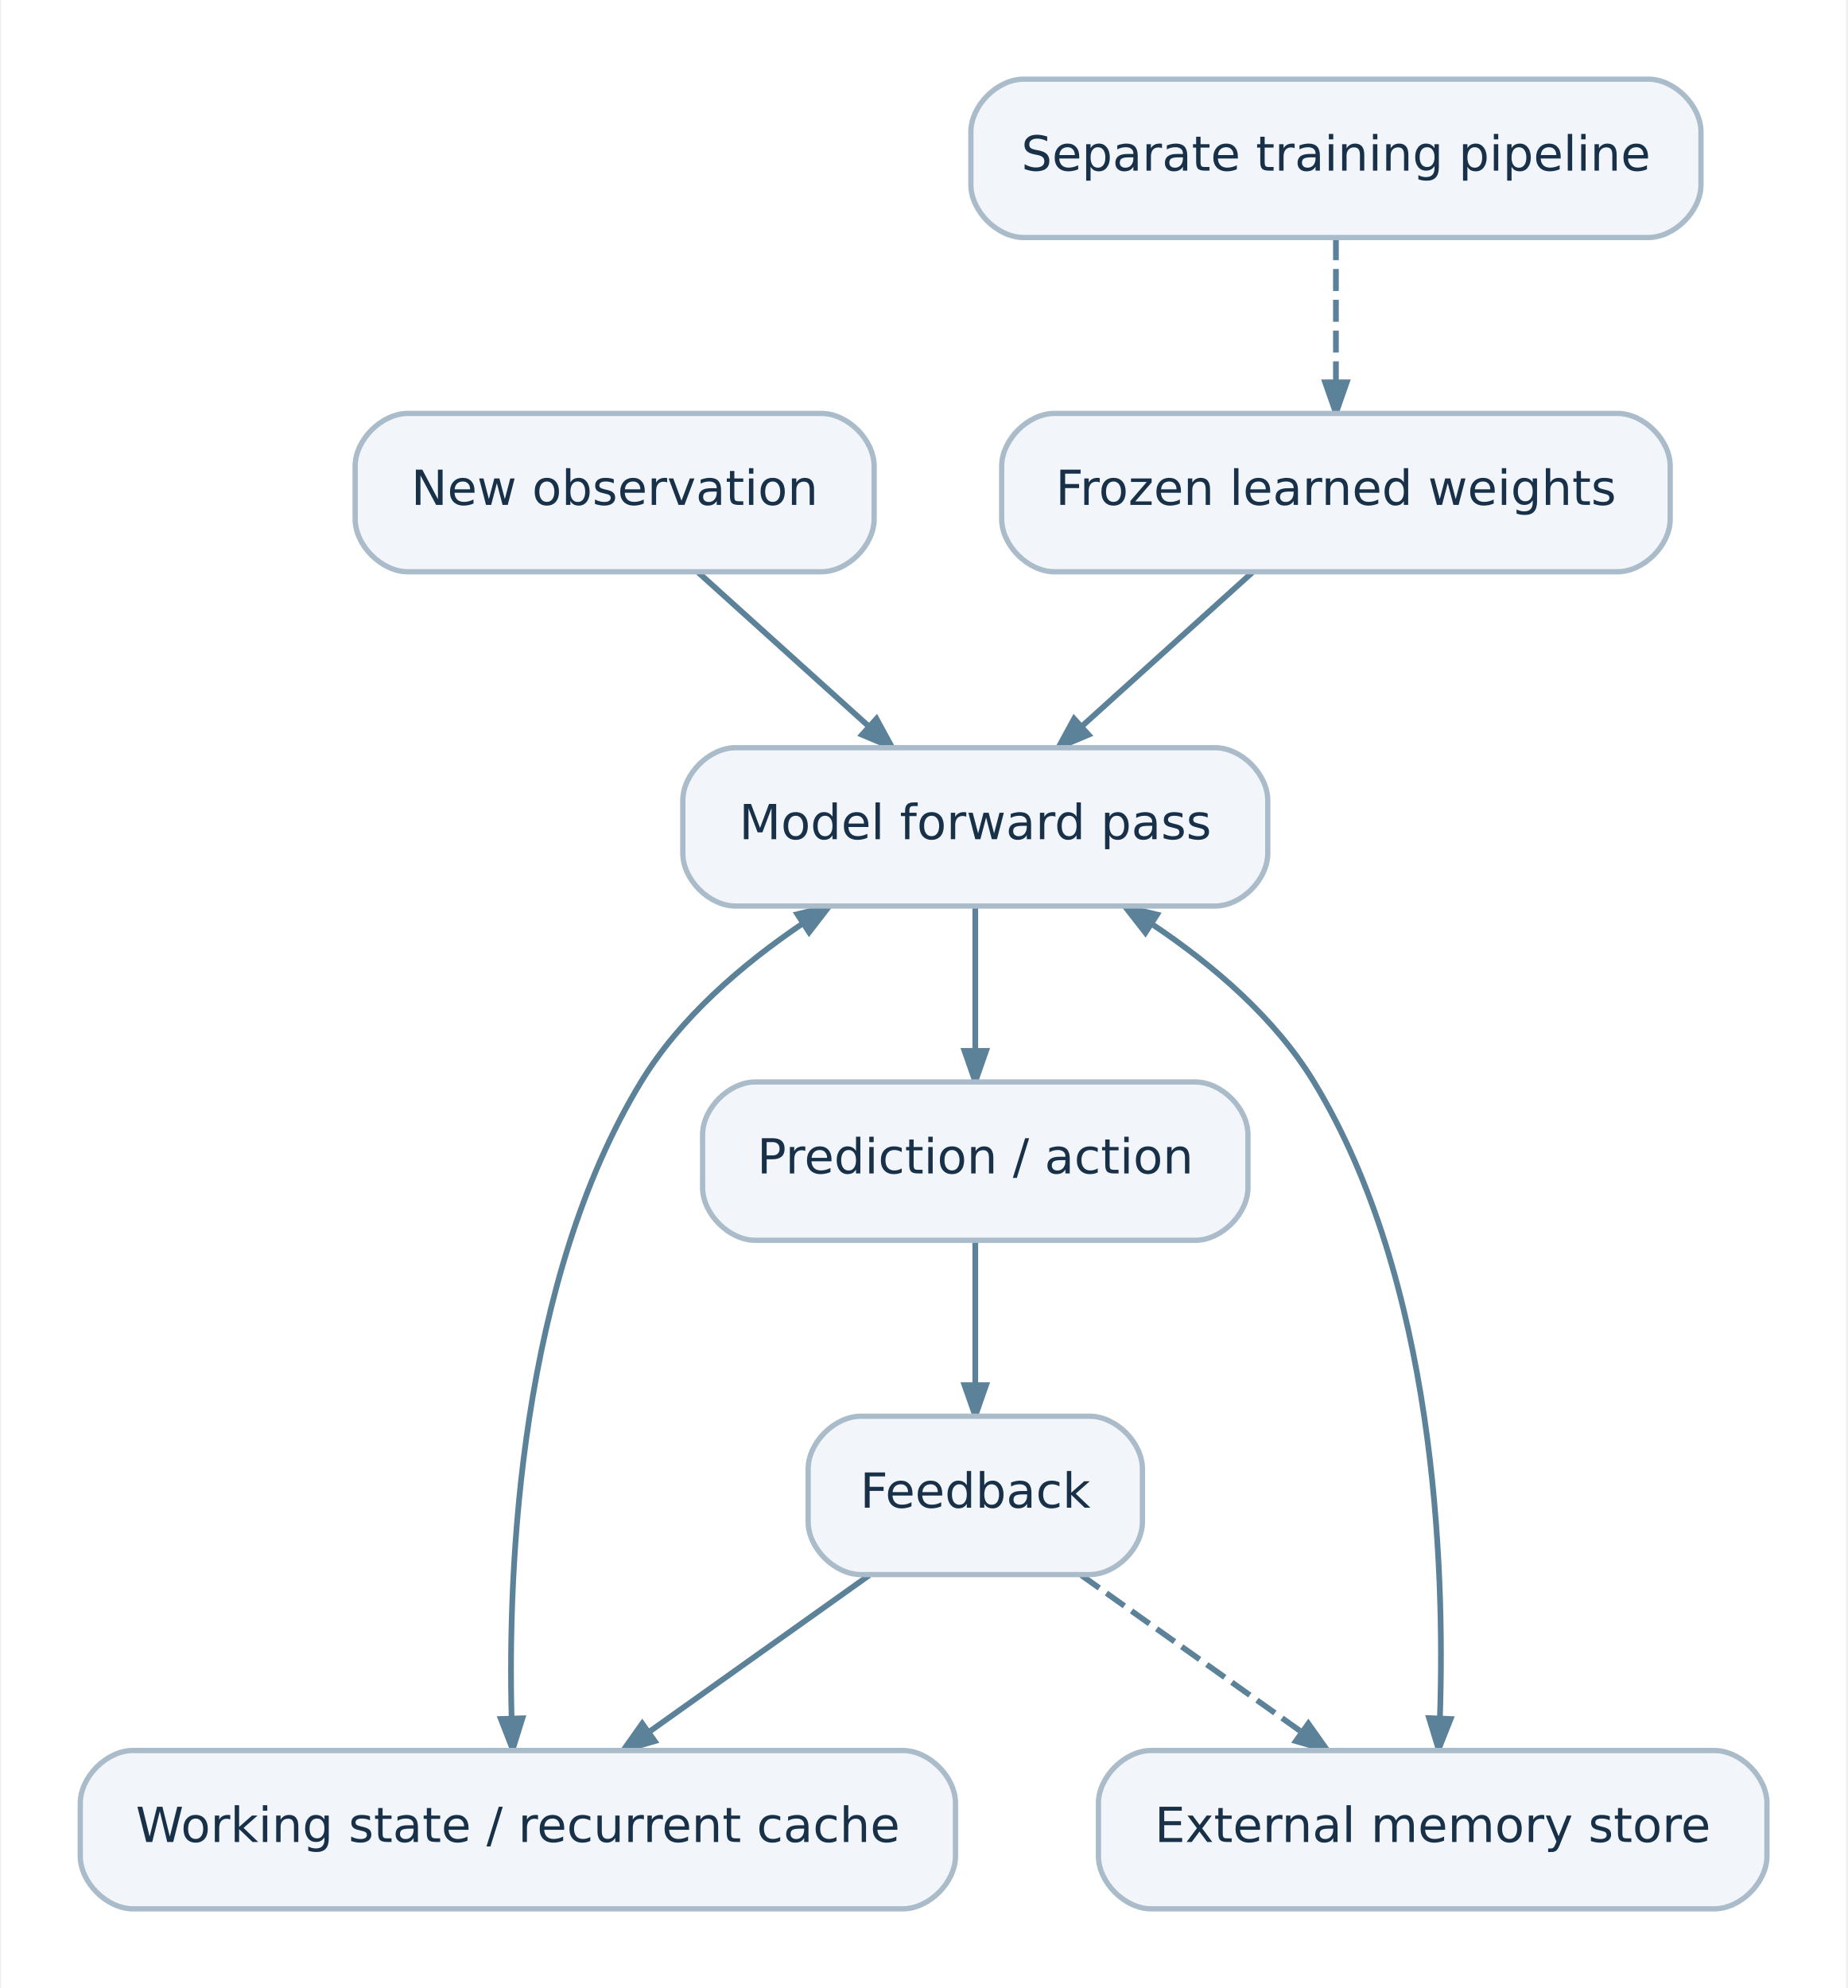
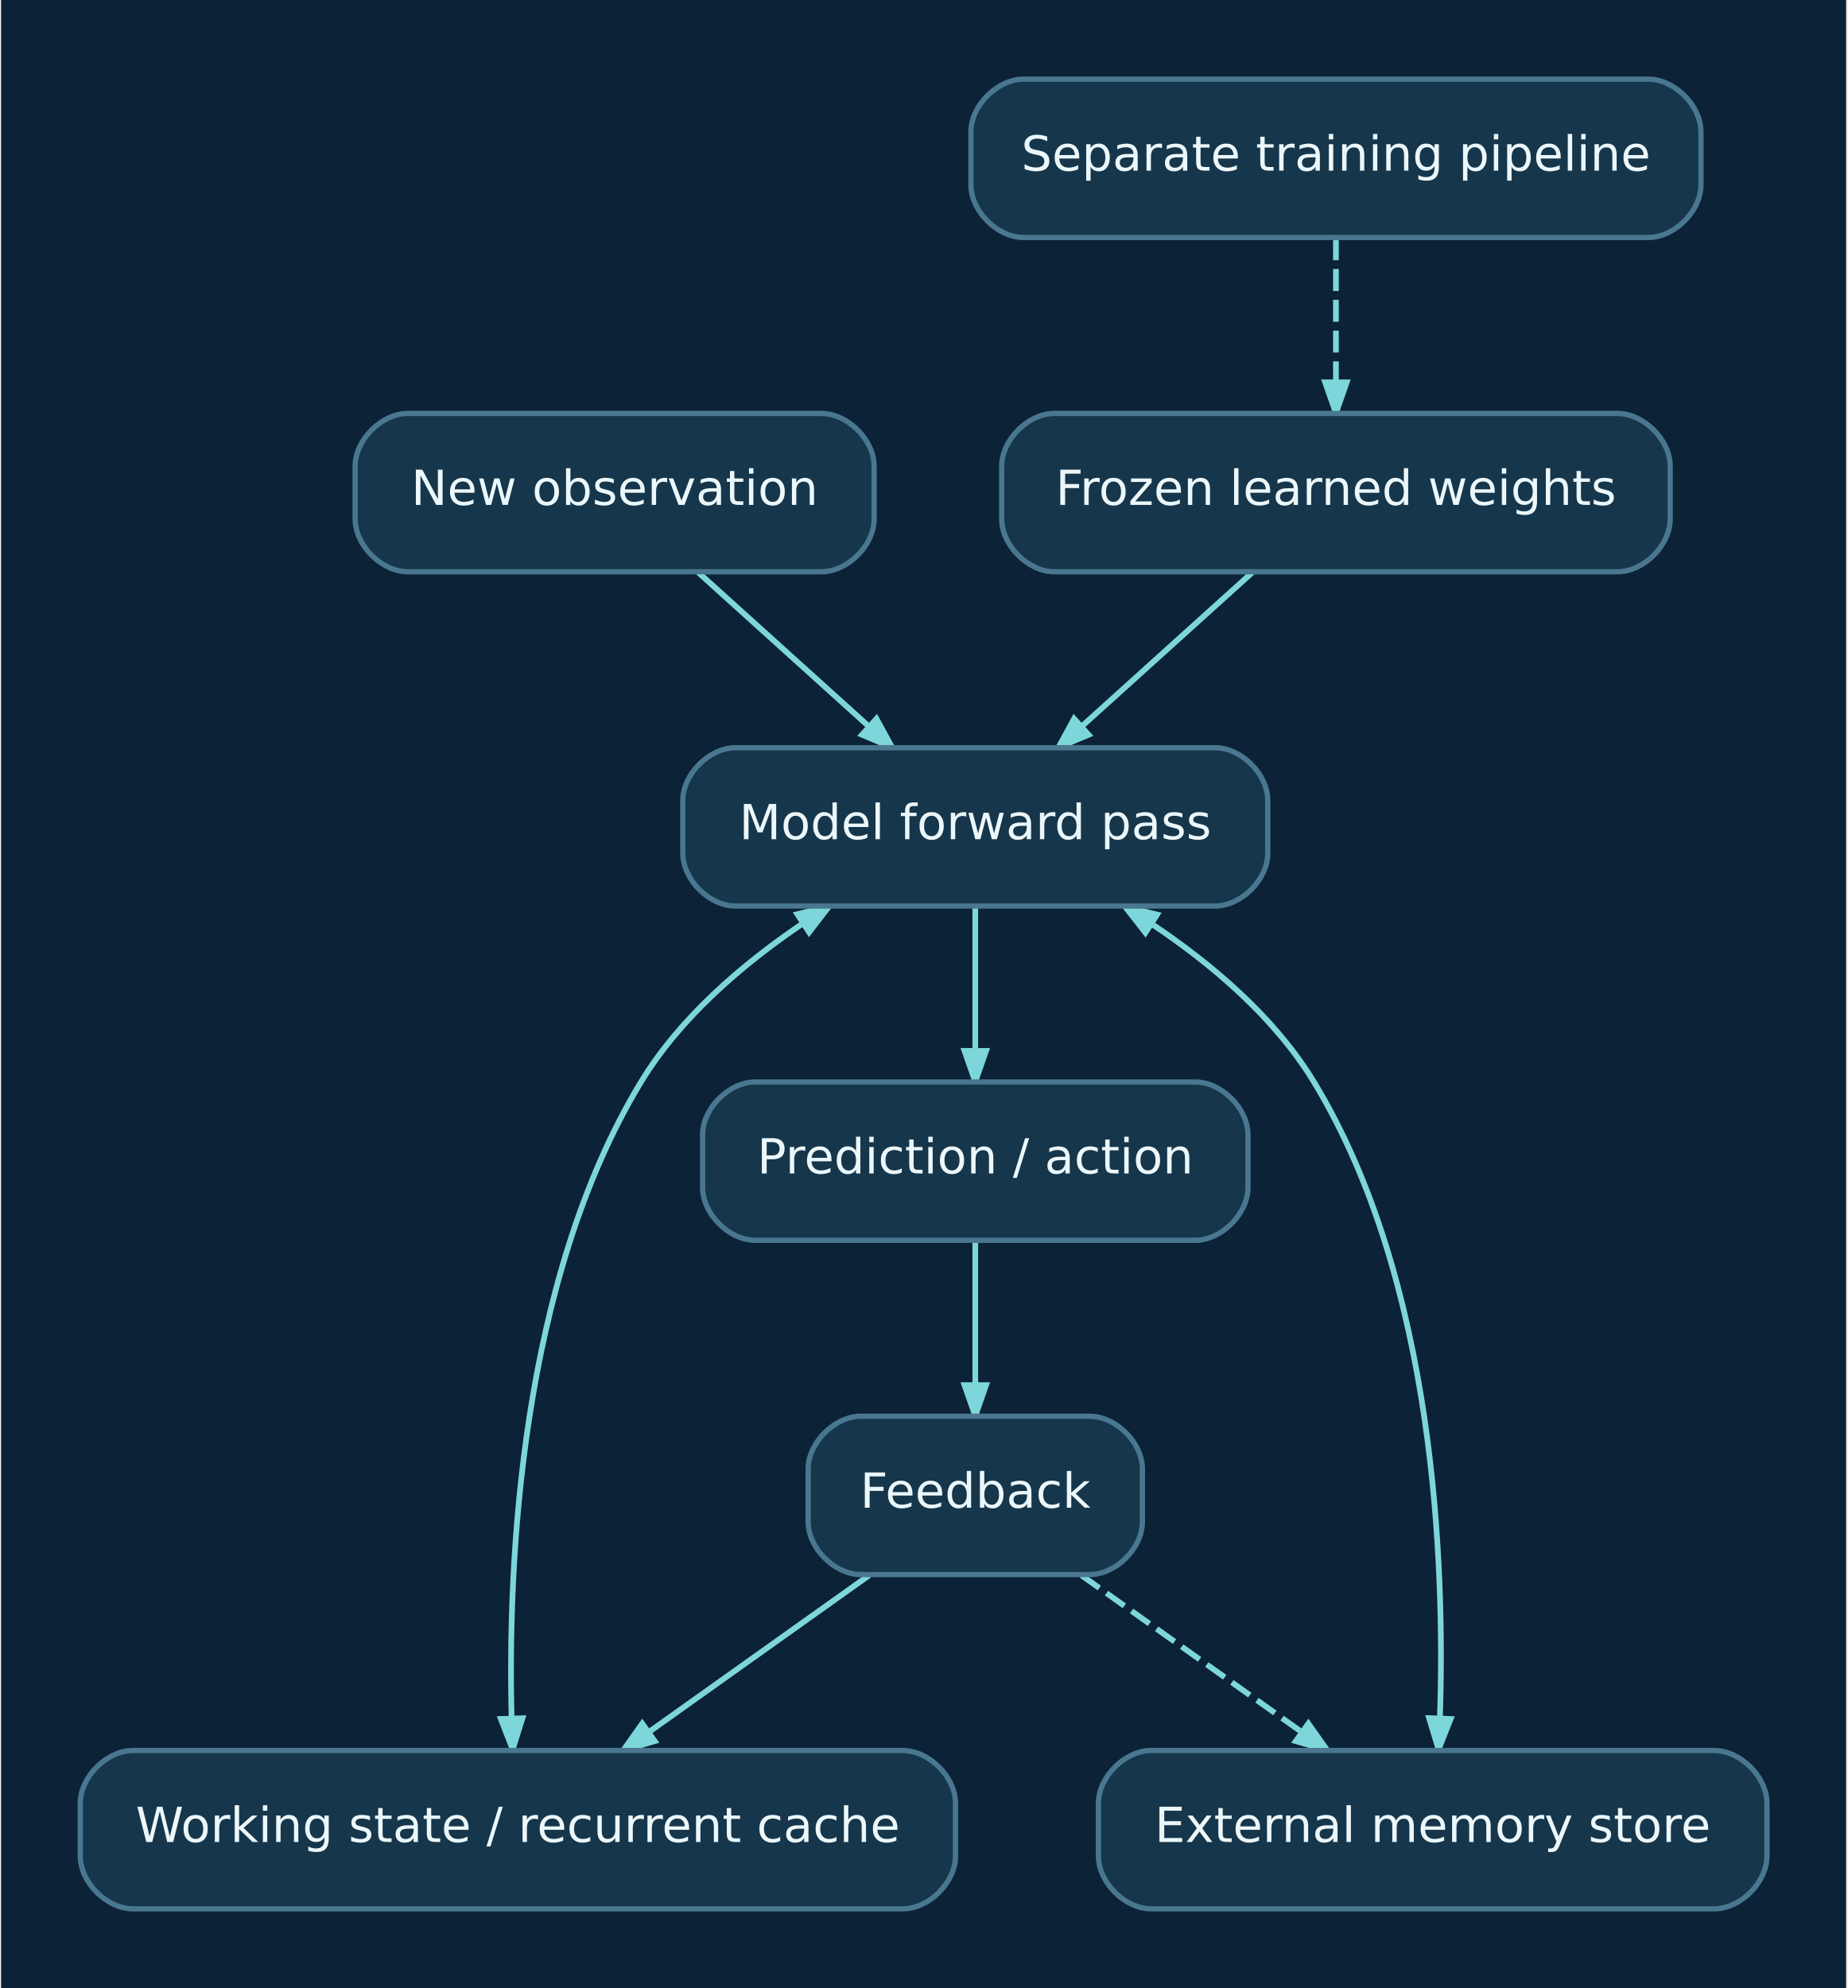
<svg xmlns="http://www.w3.org/2000/svg" width="420pt" height="452pt" viewBox="0.00 0.00 419.50 452.00">
  <g id="graph0" class="graph" transform="scale(1 1) rotate(0) translate(18 434)">
-     <polygon fill="white" stroke="transparent" points="-18,18 -18,-434 401.5,-434 401.5,18 -18,18" />
+     <polygon fill="#0c2236" stroke="transparent" points="-18,18 -18,-434 401.5,-434 401.5,18 -18,18" />
    <g id="edge1" class="edge">
-       <path fill="none" stroke="#5c8299" stroke-width="1.3" d="M140.52,-303.84C152.01,-293.47 166.76,-280.15 179.1,-269.02" />
-       <polygon fill="#5c8299" stroke="#5c8299" stroke-width="1.3" points="181.03,-270.58 184.58,-264.07 177.75,-266.94 181.03,-270.58" />
+       <path fill="none" stroke="#7dd7da" stroke-width="1.3" d="M140.52,-303.84C152.01,-293.47 166.76,-280.15 179.1,-269.02" />
+       <polygon fill="#7dd7da" stroke="#7dd7da" stroke-width="1.3" points="181.03,-270.58 184.58,-264.07 177.75,-266.94 181.03,-270.58" />
    </g>
    <g id="edge5" class="edge">
-       <path fill="none" stroke="#5c8299" stroke-width="1.3" d="M203.5,-227.84C203.5,-218.12 203.5,-205.82 203.5,-195.15" />
-       <polygon fill="#5c8299" stroke="#5c8299" stroke-width="1.3" points="205.95,-195.07 203.5,-188.07 201.05,-195.07 205.95,-195.07" />
+       <path fill="none" stroke="#7dd7da" stroke-width="1.3" d="M203.5,-227.84C203.5,-218.12 203.5,-205.82 203.5,-195.15" />
+       <polygon fill="#7dd7da" stroke="#7dd7da" stroke-width="1.3" points="205.95,-195.07 203.5,-188.07 201.05,-195.07 205.95,-195.07" />
    </g>
    <g id="edge2" class="edge">
-       <path fill="none" stroke="#5c8299" stroke-width="1.3" d="M266.48,-303.84C254.99,-293.47 240.24,-280.15 227.9,-269.02" />
-       <polygon fill="#5c8299" stroke="#5c8299" stroke-width="1.3" points="229.25,-266.94 222.42,-264.07 225.97,-270.58 229.25,-266.94" />
+       <path fill="none" stroke="#7dd7da" stroke-width="1.3" d="M266.48,-303.84C254.99,-293.47 240.24,-280.15 227.9,-269.02" />
+       <polygon fill="#7dd7da" stroke="#7dd7da" stroke-width="1.3" points="229.25,-266.94 222.42,-264.07 225.97,-270.58 229.25,-266.94" />
    </g>
    <g id="edge3" class="edge">
-       <path fill="none" stroke="#5c8299" stroke-width="1.3" d="M98.07,-43.61C97.2,-78.36 99.95,-142.62 127.5,-188 136.33,-202.55 150.4,-214.63 164.03,-223.87" />
-       <polygon fill="#5c8299" stroke="#5c8299" stroke-width="1.3" points="100.53,-43.33 98.32,-36.25 95.63,-43.17 100.53,-43.33" />
-       <polygon fill="#5c8299" stroke="#5c8299" stroke-width="1.3" points="163.05,-226.15 170.25,-227.91 165.72,-222.04 163.05,-226.15" />
+       <path fill="none" stroke="#7dd7da" stroke-width="1.3" d="M98.07,-43.61C97.2,-78.36 99.95,-142.62 127.5,-188 136.33,-202.55 150.4,-214.63 164.03,-223.87" />
+       <polygon fill="#7dd7da" stroke="#7dd7da" stroke-width="1.3" points="100.53,-43.33 98.32,-36.25 95.63,-43.17 100.53,-43.33" />
+       <polygon fill="#7dd7da" stroke="#7dd7da" stroke-width="1.3" points="163.05,-226.15 170.25,-227.91 165.72,-222.04 163.05,-226.15" />
    </g>
    <g id="edge4" class="edge">
-       <path fill="none" stroke="#5c8299" stroke-width="1.3" d="M309.15,-43.63C310.3,-78.39 308.04,-142.67 280.5,-188 271.66,-202.55 257.59,-214.57 243.87,-223.76" />
-       <polygon fill="#5c8299" stroke="#5c8299" stroke-width="1.3" points="311.58,-43.16 308.84,-36.26 306.68,-43.36 311.58,-43.16" />
-       <polygon fill="#5c8299" stroke="#5c8299" stroke-width="1.3" points="242.18,-221.94 237.62,-227.79 244.83,-226.06 242.18,-221.94" />
+       <path fill="none" stroke="#7dd7da" stroke-width="1.3" d="M309.15,-43.63C310.3,-78.39 308.04,-142.67 280.5,-188 271.66,-202.55 257.59,-214.57 243.87,-223.76" />
+       <polygon fill="#7dd7da" stroke="#7dd7da" stroke-width="1.3" points="311.58,-43.16 308.84,-36.26 306.68,-43.36 311.58,-43.16" />
+       <polygon fill="#7dd7da" stroke="#7dd7da" stroke-width="1.3" points="242.18,-221.94 237.62,-227.79 244.83,-226.06 242.18,-221.94" />
    </g>
    <g id="edge6" class="edge">
-       <path fill="none" stroke="#5c8299" stroke-width="1.3" d="M203.5,-151.84C203.5,-142.12 203.5,-129.82 203.5,-119.15" />
-       <polygon fill="#5c8299" stroke="#5c8299" stroke-width="1.3" points="205.95,-119.07 203.5,-112.07 201.05,-119.07 205.95,-119.07" />
+       <path fill="none" stroke="#7dd7da" stroke-width="1.3" d="M203.5,-151.84C203.5,-142.12 203.5,-129.82 203.5,-119.15" />
+       <polygon fill="#7dd7da" stroke="#7dd7da" stroke-width="1.3" points="205.95,-119.07 203.5,-112.07 201.05,-119.07 205.95,-119.07" />
    </g>
    <g id="edge7" class="edge">
-       <path fill="none" stroke="#5c8299" stroke-width="1.3" d="M179.38,-75.84C164.55,-65.28 145.42,-51.67 129.6,-40.42" />
-       <polygon fill="#5c8299" stroke="#5c8299" stroke-width="1.3" points="130.61,-38.13 123.49,-36.07 127.77,-42.12 130.61,-38.13" />
+       <path fill="none" stroke="#7dd7da" stroke-width="1.3" d="M179.38,-75.84C164.55,-65.28 145.42,-51.67 129.6,-40.42" />
+       <polygon fill="#7dd7da" stroke="#7dd7da" stroke-width="1.3" points="130.61,-38.13 123.49,-36.07 127.77,-42.12 130.61,-38.13" />
    </g>
    <g id="edge8" class="edge">
-       <path fill="none" stroke="#5c8299" stroke-width="1.3" stroke-dasharray="5,2" d="M227.62,-75.84C242.45,-65.28 261.58,-51.67 277.4,-40.42" />
-       <polygon fill="#5c8299" stroke="#5c8299" stroke-width="1.3" points="279.23,-42.12 283.51,-36.07 276.39,-38.13 279.23,-42.12" />
+       <path fill="none" stroke="#7dd7da" stroke-width="1.3" stroke-dasharray="5,2" d="M227.62,-75.84C242.45,-65.28 261.58,-51.67 277.4,-40.42" />
+       <polygon fill="#7dd7da" stroke="#7dd7da" stroke-width="1.3" points="279.23,-42.12 283.51,-36.07 276.39,-38.13 279.23,-42.12" />
    </g>
    <g id="edge9" class="edge">
-       <path fill="none" stroke="#5c8299" stroke-width="1.3" stroke-dasharray="5,2" d="M285.5,-379.84C285.5,-370.12 285.5,-357.82 285.5,-347.15" />
-       <polygon fill="#5c8299" stroke="#5c8299" stroke-width="1.3" points="287.95,-347.07 285.5,-340.07 283.05,-347.07 287.95,-347.07" />
+       <path fill="none" stroke="#7dd7da" stroke-width="1.3" stroke-dasharray="5,2" d="M285.5,-379.84C285.5,-370.12 285.5,-357.82 285.5,-347.15" />
+       <polygon fill="#7dd7da" stroke="#7dd7da" stroke-width="1.3" points="287.95,-347.07 285.5,-340.07 283.05,-347.07 287.95,-347.07" />
    </g>
    <g id="node1" class="node">
-       <path fill="#f2f6fa" stroke="#aabbc9" stroke-width="1.2" d="M168.5,-340C168.5,-340 74.5,-340 74.5,-340 68.5,-340 62.5,-334 62.5,-328 62.5,-328 62.5,-316 62.5,-316 62.5,-310 68.5,-304 74.5,-304 74.5,-304 168.5,-304 168.5,-304 174.5,-304 180.5,-310 180.5,-316 180.5,-316 180.5,-328 180.5,-328 180.5,-334 174.5,-340 168.5,-340" />
-       <text text-anchor="middle" x="121.5" y="-319.2" font-family="DejaVu Sans" font-size="11.00" fill="#183149">New observation</text>
+       <path fill="#16364b" stroke="#4a7790" stroke-width="1.2" d="M168.5,-340C168.5,-340 74.5,-340 74.5,-340 68.5,-340 62.5,-334 62.5,-328 62.5,-328 62.5,-316 62.5,-316 62.5,-310 68.5,-304 74.5,-304 74.5,-304 168.5,-304 168.5,-304 174.5,-304 180.5,-310 180.5,-316 180.5,-316 180.5,-328 180.5,-328 180.5,-334 174.5,-340 168.5,-340" />
+       <text text-anchor="middle" x="121.5" y="-319.2" font-family="DejaVu Sans" font-size="11.00" fill="#ebf7fa">New observation</text>
    </g>
    <g id="node2" class="node">
-       <path fill="#f2f6fa" stroke="#aabbc9" stroke-width="1.2" d="M258,-264C258,-264 149,-264 149,-264 143,-264 137,-258 137,-252 137,-252 137,-240 137,-240 137,-234 143,-228 149,-228 149,-228 258,-228 258,-228 264,-228 270,-234 270,-240 270,-240 270,-252 270,-252 270,-258 264,-264 258,-264" />
-       <text text-anchor="middle" x="203.5" y="-243.2" font-family="DejaVu Sans" font-size="11.00" fill="#183149">Model forward pass</text>
+       <path fill="#16364b" stroke="#4a7790" stroke-width="1.2" d="M258,-264C258,-264 149,-264 149,-264 143,-264 137,-258 137,-252 137,-252 137,-240 137,-240 137,-234 143,-228 149,-228 149,-228 258,-228 258,-228 264,-228 270,-234 270,-240 270,-240 270,-252 270,-252 270,-258 264,-264 258,-264" />
+       <text text-anchor="middle" x="203.5" y="-243.2" font-family="DejaVu Sans" font-size="11.00" fill="#ebf7fa">Model forward pass</text>
    </g>
    <g id="node3" class="node">
-       <path fill="#f2f6fa" stroke="#aabbc9" stroke-width="1.2" d="M349.5,-340C349.5,-340 221.5,-340 221.5,-340 215.5,-340 209.5,-334 209.5,-328 209.5,-328 209.5,-316 209.5,-316 209.5,-310 215.5,-304 221.5,-304 221.5,-304 349.5,-304 349.5,-304 355.5,-304 361.5,-310 361.5,-316 361.5,-316 361.5,-328 361.5,-328 361.5,-334 355.5,-340 349.5,-340" />
-       <text text-anchor="middle" x="285.5" y="-319.2" font-family="DejaVu Sans" font-size="11.00" fill="#183149">Frozen learned weights</text>
+       <path fill="#16364b" stroke="#4a7790" stroke-width="1.2" d="M349.5,-340C349.5,-340 221.5,-340 221.5,-340 215.5,-340 209.5,-334 209.5,-328 209.5,-328 209.5,-316 209.5,-316 209.5,-310 215.5,-304 221.5,-304 221.5,-304 349.5,-304 349.5,-304 355.5,-304 361.5,-310 361.5,-316 361.5,-316 361.5,-328 361.5,-328 361.5,-334 355.5,-340 349.5,-340" />
+       <text text-anchor="middle" x="285.5" y="-319.2" font-family="DejaVu Sans" font-size="11.00" fill="#ebf7fa">Frozen learned weights</text>
    </g>
    <g id="node4" class="node">
-       <path fill="#f2f6fa" stroke="#aabbc9" stroke-width="1.2" d="M187,-36C187,-36 12,-36 12,-36 6,-36 0,-30 0,-24 0,-24 0,-12 0,-12 0,-6 6,0 12,0 12,0 187,0 187,0 193,0 199,-6 199,-12 199,-12 199,-24 199,-24 199,-30 193,-36 187,-36" />
-       <text text-anchor="middle" x="99.5" y="-15.2" font-family="DejaVu Sans" font-size="11.00" fill="#183149">Working state / recurrent cache</text>
+       <path fill="#16364b" stroke="#4a7790" stroke-width="1.2" d="M187,-36C187,-36 12,-36 12,-36 6,-36 0,-30 0,-24 0,-24 0,-12 0,-12 0,-6 6,0 12,0 12,0 187,0 187,0 193,0 199,-6 199,-12 199,-12 199,-24 199,-24 199,-30 193,-36 187,-36" />
+       <text text-anchor="middle" x="99.5" y="-15.2" font-family="DejaVu Sans" font-size="11.00" fill="#ebf7fa">Working state / recurrent cache</text>
    </g>
    <g id="node5" class="node">
-       <path fill="#f2f6fa" stroke="#aabbc9" stroke-width="1.2" d="M371.5,-36C371.5,-36 243.5,-36 243.5,-36 237.5,-36 231.5,-30 231.5,-24 231.5,-24 231.5,-12 231.5,-12 231.5,-6 237.5,0 243.5,0 243.5,0 371.5,0 371.5,0 377.5,0 383.5,-6 383.5,-12 383.5,-12 383.5,-24 383.5,-24 383.5,-30 377.5,-36 371.5,-36" />
-       <text text-anchor="middle" x="307.5" y="-15.2" font-family="DejaVu Sans" font-size="11.00" fill="#183149">External memory store</text>
+       <path fill="#16364b" stroke="#4a7790" stroke-width="1.2" d="M371.5,-36C371.5,-36 243.5,-36 243.5,-36 237.5,-36 231.5,-30 231.5,-24 231.5,-24 231.5,-12 231.5,-12 231.5,-6 237.5,0 243.5,0 243.5,0 371.5,0 371.5,0 377.5,0 383.5,-6 383.5,-12 383.5,-12 383.5,-24 383.5,-24 383.5,-30 377.5,-36 371.5,-36" />
+       <text text-anchor="middle" x="307.5" y="-15.2" font-family="DejaVu Sans" font-size="11.00" fill="#ebf7fa">External memory store</text>
    </g>
    <g id="node6" class="node">
-       <path fill="#f2f6fa" stroke="#aabbc9" stroke-width="1.2" d="M253.5,-188C253.5,-188 153.5,-188 153.5,-188 147.5,-188 141.5,-182 141.5,-176 141.5,-176 141.5,-164 141.5,-164 141.5,-158 147.5,-152 153.5,-152 153.5,-152 253.5,-152 253.5,-152 259.5,-152 265.5,-158 265.5,-164 265.5,-164 265.5,-176 265.5,-176 265.5,-182 259.5,-188 253.5,-188" />
-       <text text-anchor="middle" x="203.5" y="-167.2" font-family="DejaVu Sans" font-size="11.00" fill="#183149">Prediction / action</text>
+       <path fill="#16364b" stroke="#4a7790" stroke-width="1.2" d="M253.5,-188C253.5,-188 153.5,-188 153.5,-188 147.5,-188 141.5,-182 141.5,-176 141.5,-176 141.5,-164 141.5,-164 141.5,-158 147.5,-152 153.5,-152 153.5,-152 253.5,-152 253.5,-152 259.5,-152 265.5,-158 265.5,-164 265.5,-164 265.5,-176 265.5,-176 265.5,-182 259.5,-188 253.5,-188" />
+       <text text-anchor="middle" x="203.5" y="-167.2" font-family="DejaVu Sans" font-size="11.00" fill="#ebf7fa">Prediction / action</text>
    </g>
    <g id="node7" class="node">
-       <path fill="#f2f6fa" stroke="#aabbc9" stroke-width="1.2" d="M229.5,-112C229.5,-112 177.5,-112 177.5,-112 171.5,-112 165.5,-106 165.5,-100 165.5,-100 165.5,-88 165.5,-88 165.5,-82 171.5,-76 177.5,-76 177.5,-76 229.5,-76 229.5,-76 235.5,-76 241.5,-82 241.5,-88 241.5,-88 241.5,-100 241.5,-100 241.5,-106 235.5,-112 229.5,-112" />
-       <text text-anchor="middle" x="203.5" y="-91.2" font-family="DejaVu Sans" font-size="11.00" fill="#183149">Feedback</text>
+       <path fill="#16364b" stroke="#4a7790" stroke-width="1.2" d="M229.5,-112C229.5,-112 177.5,-112 177.5,-112 171.5,-112 165.5,-106 165.5,-100 165.5,-100 165.5,-88 165.5,-88 165.5,-82 171.5,-76 177.5,-76 177.5,-76 229.5,-76 229.5,-76 235.5,-76 241.5,-82 241.5,-88 241.5,-88 241.5,-100 241.5,-100 241.5,-106 235.5,-112 229.5,-112" />
+       <text text-anchor="middle" x="203.5" y="-91.2" font-family="DejaVu Sans" font-size="11.00" fill="#ebf7fa">Feedback</text>
    </g>
    <g id="node8" class="node">
-       <path fill="#f2f6fa" stroke="#aabbc9" stroke-width="1.2" d="M356.5,-416C356.5,-416 214.5,-416 214.5,-416 208.5,-416 202.5,-410 202.5,-404 202.5,-404 202.5,-392 202.5,-392 202.5,-386 208.5,-380 214.5,-380 214.5,-380 356.5,-380 356.5,-380 362.5,-380 368.5,-386 368.5,-392 368.5,-392 368.5,-404 368.5,-404 368.5,-410 362.5,-416 356.5,-416" />
-       <text text-anchor="middle" x="285.5" y="-395.2" font-family="DejaVu Sans" font-size="11.00" fill="#183149">Separate training pipeline</text>
+       <path fill="#16364b" stroke="#4a7790" stroke-width="1.2" d="M356.5,-416C356.5,-416 214.5,-416 214.5,-416 208.5,-416 202.5,-410 202.5,-404 202.5,-404 202.5,-392 202.5,-392 202.5,-386 208.5,-380 214.5,-380 214.5,-380 356.5,-380 356.5,-380 362.5,-380 368.5,-386 368.5,-392 368.5,-392 368.5,-404 368.5,-404 368.5,-410 362.5,-416 356.5,-416" />
+       <text text-anchor="middle" x="285.5" y="-395.2" font-family="DejaVu Sans" font-size="11.00" fill="#ebf7fa">Separate training pipeline</text>
    </g>
  </g>
</svg>
